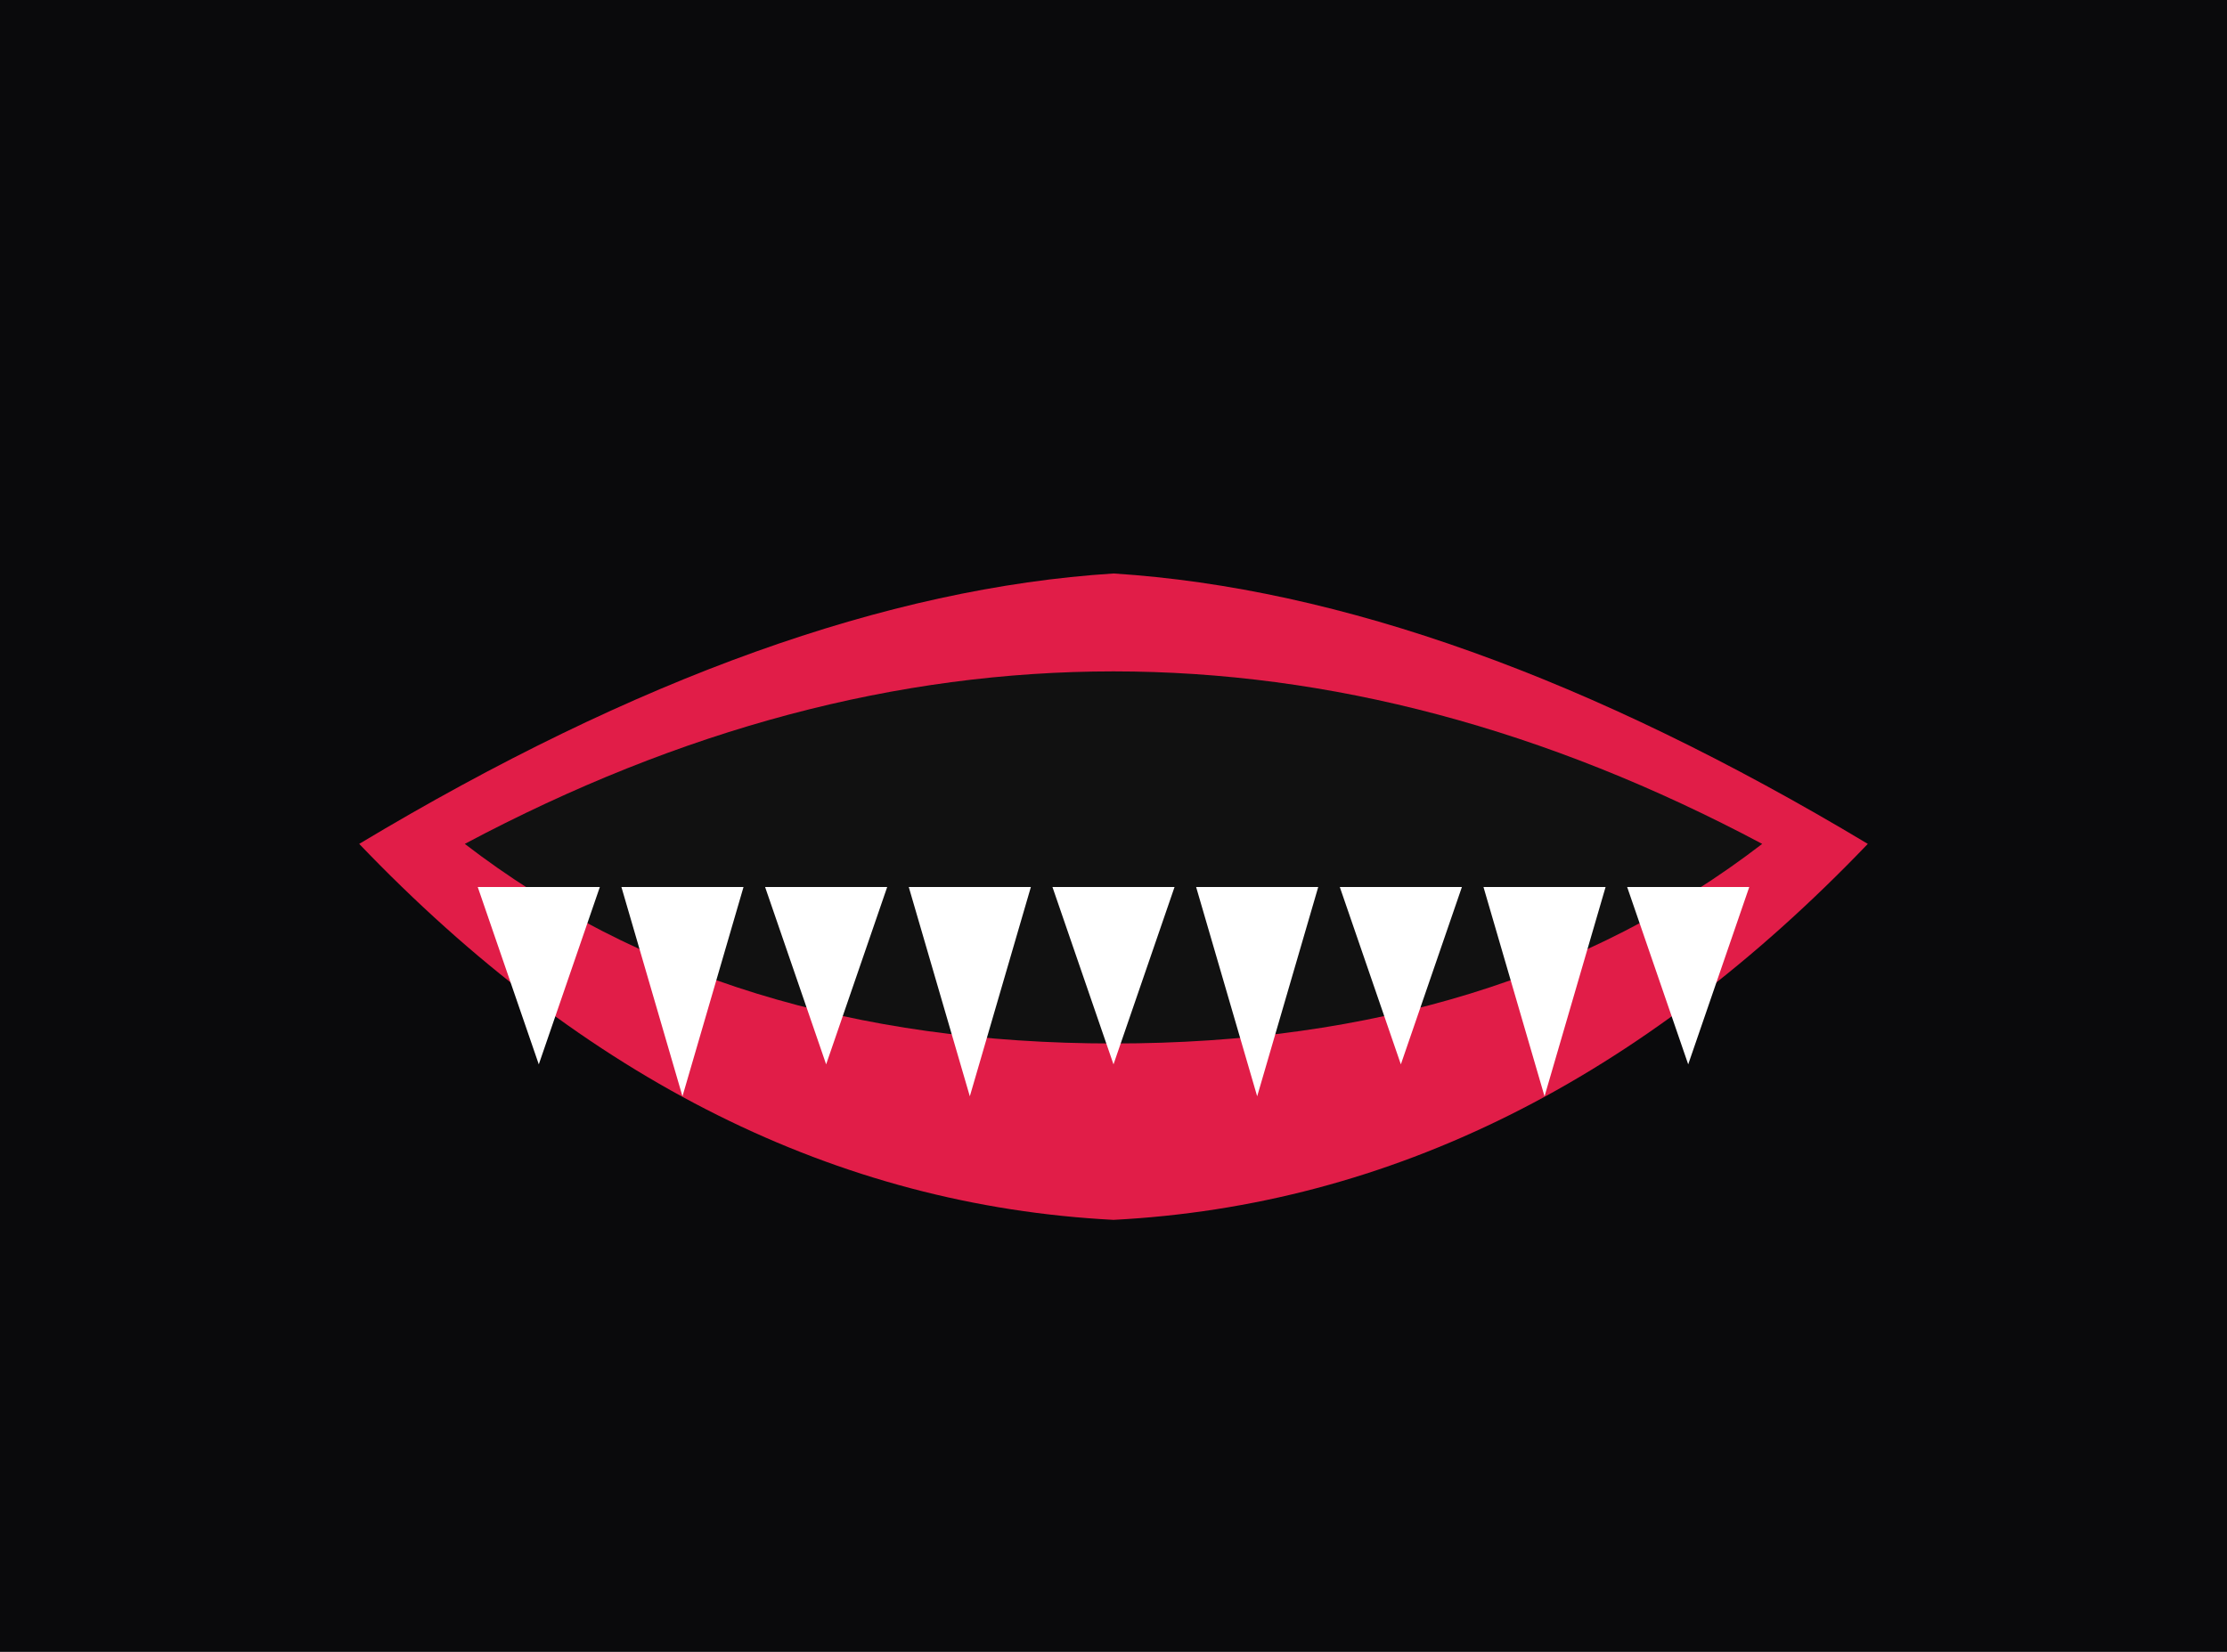
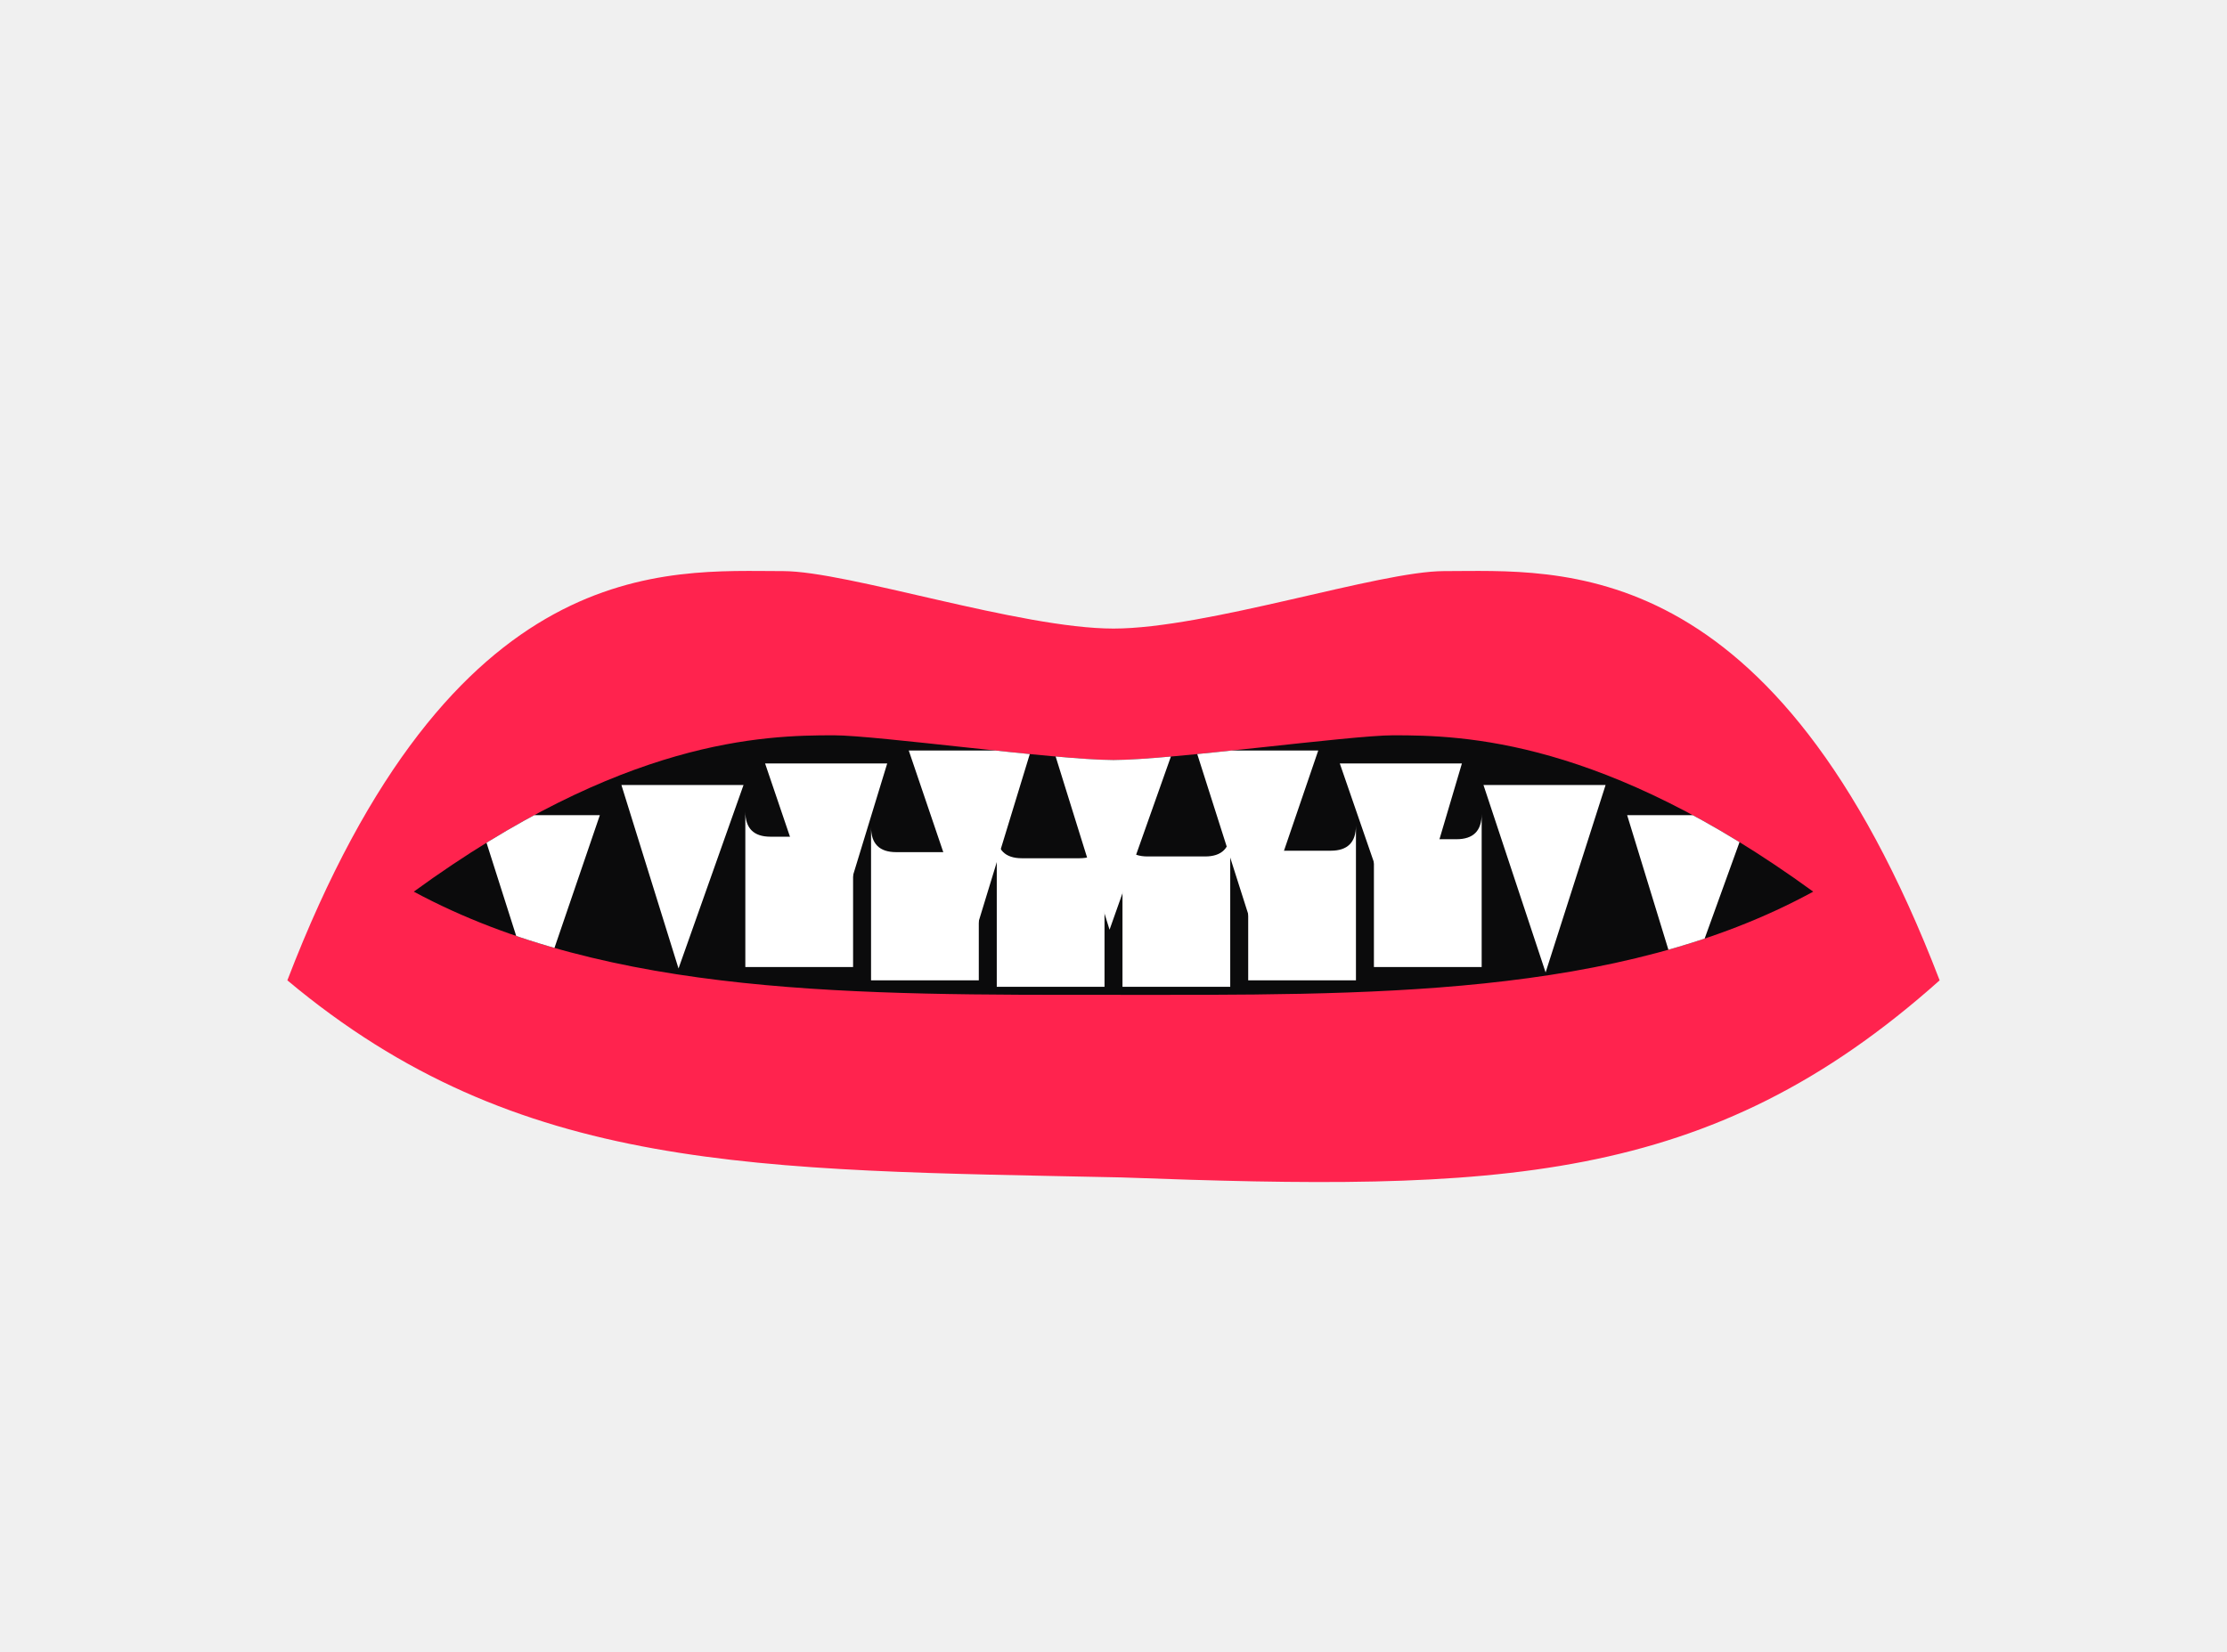
<svg xmlns="http://www.w3.org/2000/svg" width="620" height="460" viewBox="0 0 620 460">
-   <rect width="100%" height="100%" fill="#0a0a0c" />
-   <path d="M 100.0 235 Q 215.5 165.7 310 159.7 Q 404.5 165.7 520.0 235 Q 425.5 333.7 310 339.7 Q 194.5 333.7 100.0 235 Z" fill="#e11d48" />
-   <path d="M 129.4 235 Q 219.7 186.963 310 186.963 Q 400.3 186.963 490.6 235 Q 418.36 290.584 310 290.584 Q 201.64 290.584 129.4 235 Z" fill="#111111" />
-   <path d="M 133.0 247 L 150.0 296.4 L 167.0 247 Z" fill="#ffffff" />
-   <path d="M 173.0 247 L 190.0 305.292 L 207.0 247 Z" fill="#ffffff" />
-   <path d="M 213.0 247 L 230.0 296.4 L 247.0 247 Z" fill="#ffffff" />
-   <path d="M 253.0 247 L 270.0 305.292 L 287.0 247 Z" fill="#ffffff" />
-   <path d="M 293.0 247 L 310.0 296.4 L 327.0 247 Z" fill="#ffffff" />
-   <path d="M 333.0 247 L 350.0 305.292 L 367.0 247 Z" fill="#ffffff" />
-   <path d="M 373.0 247 L 390.0 296.4 L 407.0 247 Z" fill="#ffffff" />
-   <path d="M 413.0 247 L 430.0 305.292 L 447.0 247 Z" fill="#ffffff" />
-   <path d="M 453.0 247 L 470.0 296.4 L 487.0 247 Z" fill="#ffffff" />
+   <path d="M 80.00 273.00 C 126.05 153.04 185.80 159.04 218.00 159.04 C 236.00 159.04 284.00 175.04 310.00 175.04 C 336.00 175.04 384.00 159.04 402.00 159.04 C 434.20 159.04 493.95 153.04 540.00 273.00 C 475.60 330.52 416.60 331.72 312.16 327.88 C 210.48 325.72 144.40 326.92 80.00 273.00 Z" fill="#ff234e" />
+   <path d="M 115.20 248.30 C 173.64 205.76 212.60 204.76 232.08 204.76 C 244.08 204.76 294.00 211.64 310.00 211.64 C 326.00 211.64 375.92 204.76 387.92 204.76 C 407.40 204.76 446.36 205.76 504.80 248.30 C 450.26 278.12 380.13 277.04 310.00 277.04 C 239.87 277.04 169.74 277.69 115.20 248.30 Z" fill="#0b0b0c" />
+   <clipPath id="c">
+     <path d="M 115.20 248.30 C 173.64 205.76 212.60 204.76 232.08 204.76 C 244.08 204.76 294.00 211.64 310.00 211.64 C 326.00 211.64 375.92 204.76 387.92 204.76 C 407.40 204.76 446.36 205.76 504.80 248.30 C 450.26 278.12 380.13 277.04 310.00 277.04 C 239.87 277.04 169.74 277.69 115.20 248.30 Z" />
+   </clipPath>
+   <g clip-path="url(#c)">
+     <path d="M 133.0 227.0 L 167.0 227.0 L 149.4 278.5 Z" fill="#ffffff" />
+     <path d="M 173.0 218.6 L 207.0 218.6 L 188.9 269.7 Z" fill="#ffffff" />
+     <path d="M 213.0 212.6 L 247.0 212.6 L 230.9 265.3 Z" fill="#ffffff" />
+     <path d="M 253.0 209.0 L 287.0 209.0 L 270.9 261.7 Z" fill="#ffffff" />
+     <path d="M 293.0 207.8 L 327.0 207.8 L 308.9 258.9 Z" fill="#ffffff" />
+     <path d="M 333.0 209.0 L 367.0 209.0 L 349.4 260.5 Z" fill="#ffffff" />
+     <path d="M 373.0 212.6 L 407.0 212.6 L 391.3 265.6 Z" fill="#ffffff" />
+     <path d="M 413.0 218.6 L 447.0 218.6 L 430.3 270.8 Z" fill="#ffffff" />
+     <path d="M 453.0 227.0 L 487.0 227.0 L 468.6 277.9 Z" fill="#ffffff" />
+     <path d="M 207.5 269.3 L 237.5 269.3 L 237.5 226.0 Q 237.5 233.0 230.5 233.0 L 214.5 233.0 Q 207.5 233.0 207.5 226.0 Z" fill="#ffffff" />
+     <path d="M 242.5 273.0 L 272.5 273.0 L 272.5 230.3 Q 272.5 237.3 265.5 237.3 L 249.5 237.3 Q 242.5 237.3 242.5 230.3 Z" fill="#ffffff" />
+     <path d="M 277.5 274.8 L 307.5 274.8 L 307.5 232.0 Q 307.5 239.0 300.5 239.0 L 284.5 239.0 Q 277.5 239.0 277.5 232.0 Z" fill="#ffffff" />
+     <path d="M 312.5 274.8 L 342.5 274.8 L 342.5 231.5 Q 342.5 238.5 335.5 238.5 L 319.5 238.5 Q 312.5 238.5 312.5 231.5 Z" fill="#ffffff" />
+     <path d="M 347.5 273.0 L 377.5 273.0 L 377.5 229.9 Q 377.5 236.9 370.5 236.9 L 354.5 236.9 Q 347.5 236.9 347.5 229.9 Z" fill="#ffffff" />
+     <path d="M 382.5 269.3 L 412.5 269.3 L 412.5 226.7 Q 412.5 233.7 405.5 233.7 L 389.5 233.7 Q 382.5 233.7 382.5 226.7 Z" fill="#ffffff" />
+   </g>
</svg>
